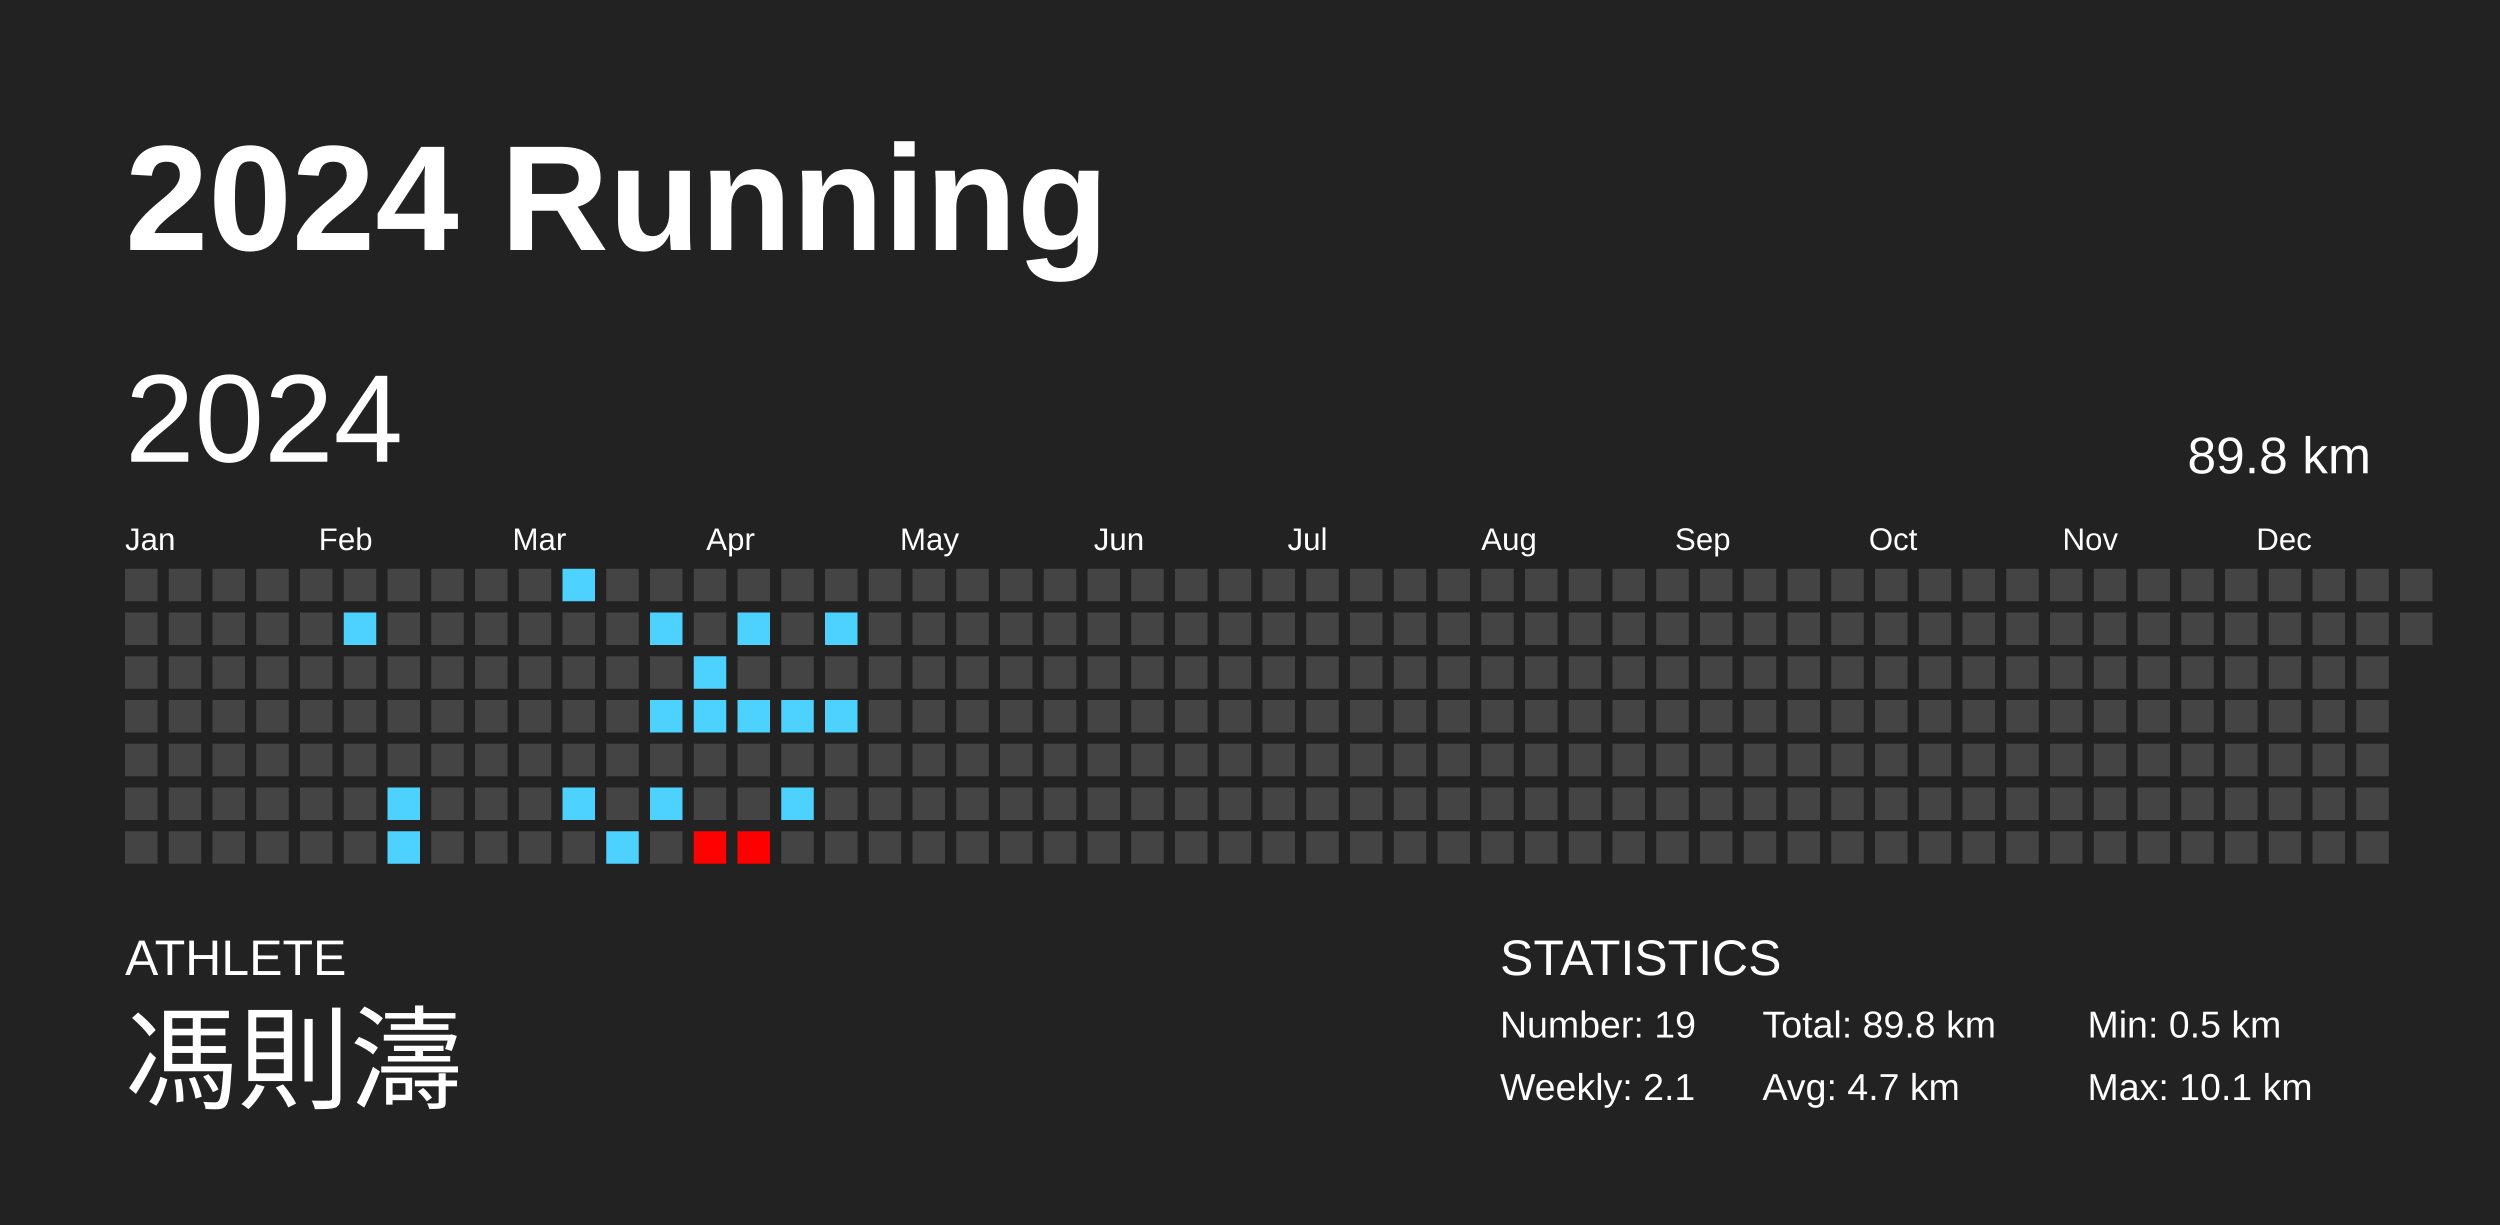
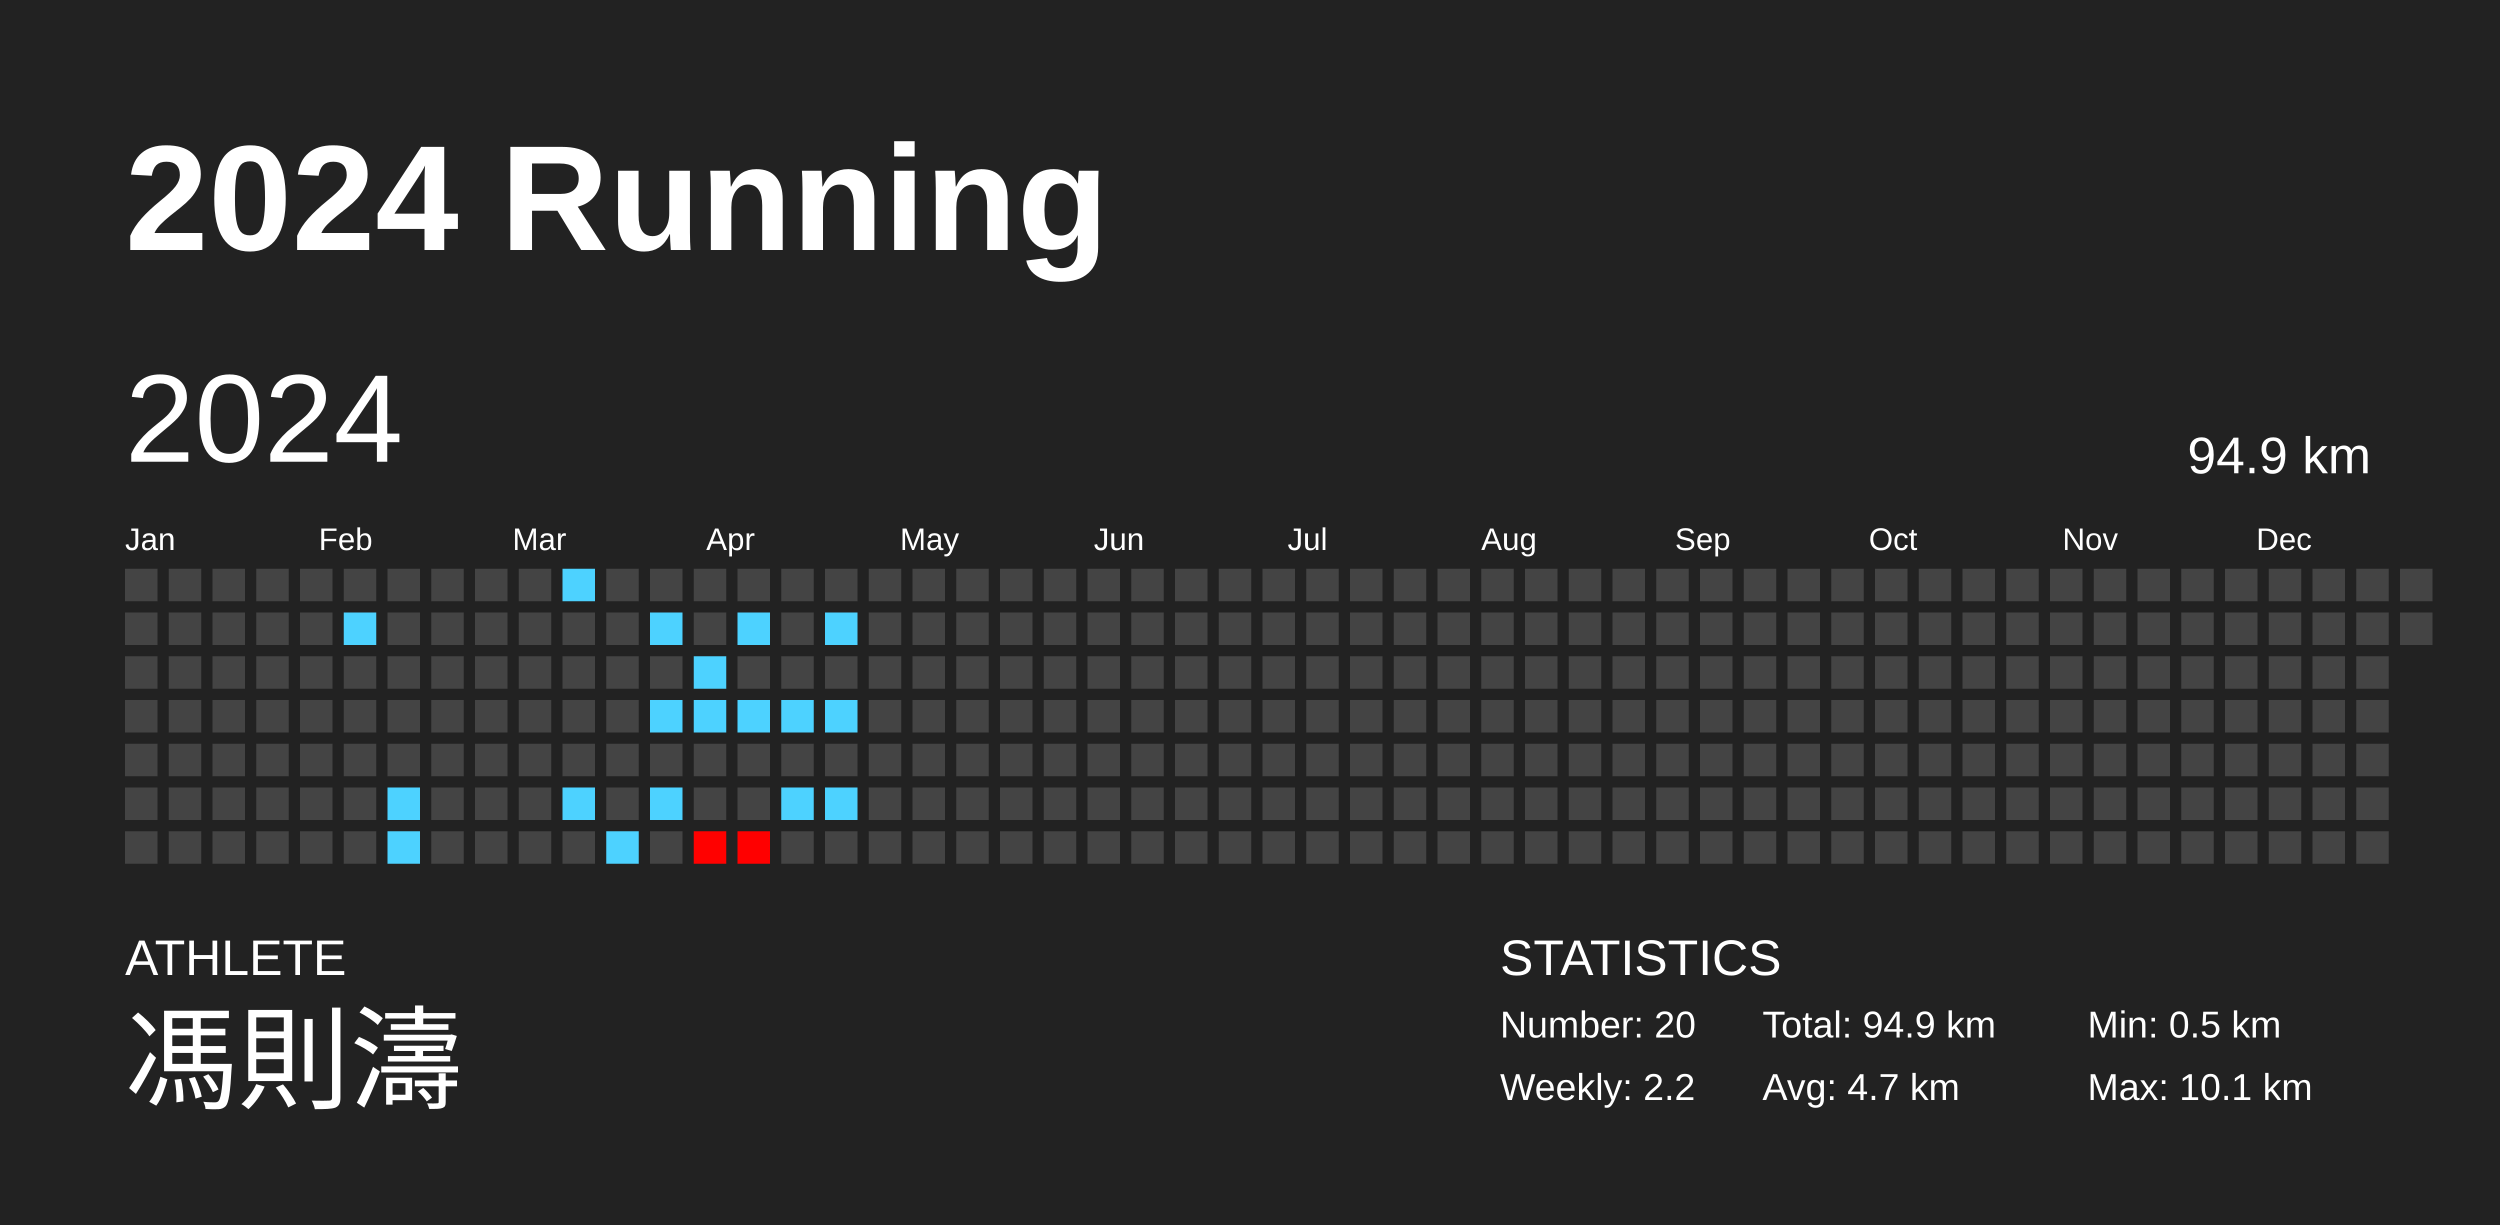
<svg xmlns="http://www.w3.org/2000/svg" baseProfile="full" height="98mm" version="1.1" viewBox="0,0,200,98" width="200mm">
  <defs />
  <rect fill="#222222" height="98" width="200" x="0" y="0" />
  <text fill="#FFFFFF" style="font-size:12px; font-family:Arial; font-weight:bold;" x="10" y="20">2024 Running</text>
  <text fill="#FFFFFF" style="font-size:4px; font-family:Arial" x="10" y="78">ATHLETE</text>
  <text fill="#FFFFFF" style="font-size:9px; font-family:Arial" x="10" y="88">馮則濤</text>
  <text fill="#FFFFFF" style="font-size:4px; font-family:Arial" x="120" y="78">STATISTICS</text>
-   <text fill="#FFFFFF" style="font-size:3px; font-family:Arial" x="120" y="83">Number: 19</text>
-   <text fill="#FFFFFF" style="font-size:3px; font-family:Arial" x="120" y="88">Weekly: 2.1</text>
-   <text fill="#FFFFFF" style="font-size:3px; font-family:Arial" x="141" y="83">Total: 89.8 km</text>
+   <text fill="#FFFFFF" style="font-size:3px; font-family:Arial" x="120" y="83">Number: 20</text>
+   <text fill="#FFFFFF" style="font-size:3px; font-family:Arial" x="120" y="88">Weekly: 2.2</text>
+   <text fill="#FFFFFF" style="font-size:3px; font-family:Arial" x="141" y="83">Total: 94.9 km</text>
  <text fill="#FFFFFF" style="font-size:3px; font-family:Arial" x="141" y="88">Avg: 4.7 km</text>
  <text fill="#FFFFFF" style="font-size:3px; font-family:Arial" x="167" y="83">Min: 0.5 km</text>
  <text fill="#FFFFFF" style="font-size:3px; font-family:Arial" x="167" y="88">Max: 10.1 km</text>
  <text dominant-baseline="hanging" fill="#FFFFFF" style="font-size:10.0px; font-family:Arial;" x="10" y="30">2024</text>
-   <text dominant-baseline="hanging" fill="#FFFFFF" style="font-size:4.125px; font-family:Arial;" x="175" y="35">89.8 km</text>
+   <text dominant-baseline="hanging" fill="#FFFFFF" style="font-size:4.125px; font-family:Arial;" x="175" y="35">94.9 km</text>
  <text fill="#FFFFFF" style="font-size:2.5px; font-family:Arial" x="10.0" y="44">Jan</text>
  <text fill="#FFFFFF" style="font-size:2.5px; font-family:Arial" x="25.5" y="44">Feb</text>
  <text fill="#FFFFFF" style="font-size:2.5px; font-family:Arial" x="41.0" y="44">Mar</text>
  <text fill="#FFFFFF" style="font-size:2.5px; font-family:Arial" x="56.5" y="44">Apr</text>
  <text fill="#FFFFFF" style="font-size:2.5px; font-family:Arial" x="72.0" y="44">May</text>
  <text fill="#FFFFFF" style="font-size:2.5px; font-family:Arial" x="87.5" y="44">Jun</text>
  <text fill="#FFFFFF" style="font-size:2.5px; font-family:Arial" x="103.0" y="44">Jul</text>
  <text fill="#FFFFFF" style="font-size:2.5px; font-family:Arial" x="118.5" y="44">Aug</text>
  <text fill="#FFFFFF" style="font-size:2.5px; font-family:Arial" x="134.0" y="44">Sep</text>
  <text fill="#FFFFFF" style="font-size:2.5px; font-family:Arial" x="149.5" y="44">Oct</text>
  <text fill="#FFFFFF" style="font-size:2.5px; font-family:Arial" x="165.0" y="44">Nov</text>
  <text fill="#FFFFFF" style="font-size:2.5px; font-family:Arial" x="180.5" y="44">Dec</text>
  <rect fill="#444444" height="2.6" width="2.6" x="10.0" y="45.5" />
  <rect fill="#444444" height="2.6" width="2.6" x="10.0" y="49.0" />
  <rect fill="#444444" height="2.6" width="2.6" x="10.0" y="52.5" />
  <rect fill="#444444" height="2.6" width="2.6" x="10.0" y="56.0" />
  <rect fill="#444444" height="2.6" width="2.6" x="10.0" y="59.5" />
  <rect fill="#444444" height="2.6" width="2.6" x="10.0" y="63.0" />
  <rect fill="#444444" height="2.6" width="2.6" x="10.0" y="66.5" />
  <rect fill="#444444" height="2.6" width="2.6" x="13.5" y="45.5" />
  <rect fill="#444444" height="2.6" width="2.6" x="13.5" y="49.0" />
  <rect fill="#444444" height="2.6" width="2.6" x="13.5" y="52.5" />
  <rect fill="#444444" height="2.6" width="2.6" x="13.5" y="56.0" />
  <rect fill="#444444" height="2.6" width="2.6" x="13.5" y="59.5" />
  <rect fill="#444444" height="2.6" width="2.6" x="13.5" y="63.0" />
  <rect fill="#444444" height="2.6" width="2.6" x="13.5" y="66.5" />
  <rect fill="#444444" height="2.6" width="2.6" x="17.0" y="45.5" />
  <rect fill="#444444" height="2.6" width="2.6" x="17.0" y="49.0" />
  <rect fill="#444444" height="2.6" width="2.6" x="17.0" y="52.5" />
  <rect fill="#444444" height="2.6" width="2.6" x="17.0" y="56.0" />
  <rect fill="#444444" height="2.6" width="2.6" x="17.0" y="59.5" />
  <rect fill="#444444" height="2.6" width="2.6" x="17.0" y="63.0" />
  <rect fill="#444444" height="2.6" width="2.6" x="17.0" y="66.5" />
  <rect fill="#444444" height="2.6" width="2.6" x="20.5" y="45.5" />
  <rect fill="#444444" height="2.6" width="2.6" x="20.5" y="49.0" />
  <rect fill="#444444" height="2.6" width="2.6" x="20.5" y="52.5" />
  <rect fill="#444444" height="2.6" width="2.6" x="20.5" y="56.0" />
  <rect fill="#444444" height="2.6" width="2.6" x="20.5" y="59.5" />
  <rect fill="#444444" height="2.6" width="2.6" x="20.5" y="63.0" />
  <rect fill="#444444" height="2.6" width="2.6" x="20.5" y="66.5" />
  <rect fill="#444444" height="2.6" width="2.6" x="24.0" y="45.5" />
  <rect fill="#444444" height="2.6" width="2.6" x="24.0" y="49.0" />
  <rect fill="#444444" height="2.6" width="2.6" x="24.0" y="52.5" />
  <rect fill="#444444" height="2.6" width="2.6" x="24.0" y="56.0" />
  <rect fill="#444444" height="2.6" width="2.6" x="24.0" y="59.5" />
  <rect fill="#444444" height="2.6" width="2.6" x="24.0" y="63.0" />
  <rect fill="#444444" height="2.6" width="2.6" x="24.0" y="66.5" />
  <rect fill="#444444" height="2.6" width="2.6" x="27.5" y="45.5" />
  <rect fill="#4dd2ff" height="2.6" width="2.6" x="27.5" y="49.0" />
  <rect fill="#444444" height="2.6" width="2.6" x="27.5" y="52.5" />
  <rect fill="#444444" height="2.6" width="2.6" x="27.5" y="56.0" />
  <rect fill="#444444" height="2.6" width="2.6" x="27.5" y="59.5" />
  <rect fill="#444444" height="2.6" width="2.6" x="27.5" y="63.0" />
  <rect fill="#444444" height="2.6" width="2.6" x="27.5" y="66.5" />
  <rect fill="#444444" height="2.6" width="2.6" x="31.0" y="45.5" />
  <rect fill="#444444" height="2.6" width="2.6" x="31.0" y="49.0" />
  <rect fill="#444444" height="2.6" width="2.6" x="31.0" y="52.5" />
  <rect fill="#444444" height="2.6" width="2.6" x="31.0" y="56.0" />
  <rect fill="#444444" height="2.6" width="2.6" x="31.0" y="59.5" />
  <rect fill="#4dd2ff" height="2.6" width="2.6" x="31.0" y="63.0" />
  <rect fill="#4dd2ff" height="2.6" width="2.6" x="31.0" y="66.5" />
  <rect fill="#444444" height="2.6" width="2.6" x="34.5" y="45.5" />
  <rect fill="#444444" height="2.6" width="2.6" x="34.5" y="49.0" />
  <rect fill="#444444" height="2.6" width="2.6" x="34.5" y="52.5" />
  <rect fill="#444444" height="2.6" width="2.6" x="34.5" y="56.0" />
  <rect fill="#444444" height="2.6" width="2.6" x="34.5" y="59.5" />
  <rect fill="#444444" height="2.6" width="2.6" x="34.5" y="63.0" />
  <rect fill="#444444" height="2.6" width="2.6" x="34.5" y="66.5" />
  <rect fill="#444444" height="2.6" width="2.6" x="38.0" y="45.5" />
  <rect fill="#444444" height="2.6" width="2.6" x="38.0" y="49.0" />
  <rect fill="#444444" height="2.6" width="2.6" x="38.0" y="52.5" />
  <rect fill="#444444" height="2.6" width="2.6" x="38.0" y="56.0" />
  <rect fill="#444444" height="2.6" width="2.6" x="38.0" y="59.5" />
  <rect fill="#444444" height="2.6" width="2.6" x="38.0" y="63.0" />
  <rect fill="#444444" height="2.6" width="2.6" x="38.0" y="66.5" />
  <rect fill="#444444" height="2.6" width="2.6" x="41.5" y="45.5" />
  <rect fill="#444444" height="2.6" width="2.6" x="41.5" y="49.0" />
  <rect fill="#444444" height="2.6" width="2.6" x="41.5" y="52.5" />
  <rect fill="#444444" height="2.6" width="2.6" x="41.5" y="56.0" />
  <rect fill="#444444" height="2.6" width="2.6" x="41.5" y="59.5" />
  <rect fill="#444444" height="2.6" width="2.6" x="41.5" y="63.0" />
  <rect fill="#444444" height="2.6" width="2.6" x="41.5" y="66.5" />
  <rect fill="#4dd2ff" height="2.6" width="2.6" x="45.0" y="45.5" />
  <rect fill="#444444" height="2.6" width="2.6" x="45.0" y="49.0" />
  <rect fill="#444444" height="2.6" width="2.6" x="45.0" y="52.5" />
  <rect fill="#444444" height="2.6" width="2.6" x="45.0" y="56.0" />
  <rect fill="#444444" height="2.6" width="2.6" x="45.0" y="59.5" />
  <rect fill="#4dd2ff" height="2.6" width="2.6" x="45.0" y="63.0" />
  <rect fill="#444444" height="2.6" width="2.6" x="45.0" y="66.5" />
  <rect fill="#444444" height="2.6" width="2.6" x="48.5" y="45.5" />
  <rect fill="#444444" height="2.6" width="2.6" x="48.5" y="49.0" />
  <rect fill="#444444" height="2.6" width="2.6" x="48.5" y="52.5" />
  <rect fill="#444444" height="2.6" width="2.6" x="48.5" y="56.0" />
  <rect fill="#444444" height="2.6" width="2.6" x="48.5" y="59.5" />
  <rect fill="#444444" height="2.6" width="2.6" x="48.5" y="63.0" />
  <rect fill="#4dd2ff" height="2.6" width="2.6" x="48.5" y="66.5" />
  <rect fill="#444444" height="2.6" width="2.6" x="52.0" y="45.5" />
  <rect fill="#4dd2ff" height="2.6" width="2.6" x="52.0" y="49.0" />
  <rect fill="#444444" height="2.6" width="2.6" x="52.0" y="52.5" />
  <rect fill="#4dd2ff" height="2.6" width="2.6" x="52.0" y="56.0" />
  <rect fill="#444444" height="2.6" width="2.6" x="52.0" y="59.5" />
  <rect fill="#4dd2ff" height="2.6" width="2.6" x="52.0" y="63.0" />
  <rect fill="#444444" height="2.6" width="2.6" x="52.0" y="66.5" />
  <rect fill="#444444" height="2.6" width="2.6" x="55.5" y="45.5" />
  <rect fill="#444444" height="2.6" width="2.6" x="55.5" y="49.0" />
  <rect fill="#4dd2ff" height="2.6" width="2.6" x="55.5" y="52.5" />
  <rect fill="#4dd2ff" height="2.6" width="2.6" x="55.5" y="56.0" />
  <rect fill="#444444" height="2.6" width="2.6" x="55.5" y="59.5" />
  <rect fill="#444444" height="2.6" width="2.6" x="55.5" y="63.0" />
  <rect fill="#ff0100" height="2.6" width="2.6" x="55.5" y="66.5" />
  <rect fill="#444444" height="2.6" width="2.6" x="59.0" y="45.5" />
  <rect fill="#4dd2ff" height="2.6" width="2.6" x="59.0" y="49.0" />
  <rect fill="#444444" height="2.6" width="2.6" x="59.0" y="52.5" />
  <rect fill="#4dd2ff" height="2.6" width="2.6" x="59.0" y="56.0" />
  <rect fill="#444444" height="2.6" width="2.6" x="59.0" y="59.5" />
  <rect fill="#444444" height="2.6" width="2.6" x="59.0" y="63.0" />
  <rect fill="#ff0000" height="2.6" width="2.6" x="59.0" y="66.5" />
  <rect fill="#444444" height="2.6" width="2.6" x="62.5" y="45.5" />
  <rect fill="#444444" height="2.6" width="2.6" x="62.5" y="49.0" />
  <rect fill="#444444" height="2.6" width="2.6" x="62.5" y="52.5" />
  <rect fill="#4dd2ff" height="2.6" width="2.6" x="62.5" y="56.0" />
  <rect fill="#444444" height="2.6" width="2.6" x="62.5" y="59.5" />
  <rect fill="#4dd2ff" height="2.6" width="2.6" x="62.5" y="63.0" />
  <rect fill="#444444" height="2.6" width="2.6" x="62.5" y="66.5" />
  <rect fill="#444444" height="2.6" width="2.6" x="66.0" y="45.5" />
  <rect fill="#4dd2ff" height="2.6" width="2.6" x="66.0" y="49.0" />
  <rect fill="#444444" height="2.6" width="2.6" x="66.0" y="52.5" />
  <rect fill="#4dd2ff" height="2.6" width="2.6" x="66.0" y="56.0" />
  <rect fill="#444444" height="2.6" width="2.6" x="66.0" y="59.5" />
-   <rect fill="#444444" height="2.6" width="2.6" x="66.0" y="63.0" />
+   <rect fill="#4dd2ff" height="2.6" width="2.6" x="66.0" y="63.0" />
  <rect fill="#444444" height="2.6" width="2.6" x="66.0" y="66.5" />
  <rect fill="#444444" height="2.6" width="2.6" x="69.5" y="45.5" />
  <rect fill="#444444" height="2.6" width="2.6" x="69.5" y="49.0" />
  <rect fill="#444444" height="2.6" width="2.6" x="69.5" y="52.5" />
  <rect fill="#444444" height="2.6" width="2.6" x="69.5" y="56.0" />
  <rect fill="#444444" height="2.6" width="2.6" x="69.5" y="59.5" />
  <rect fill="#444444" height="2.6" width="2.6" x="69.5" y="63.0" />
  <rect fill="#444444" height="2.6" width="2.6" x="69.5" y="66.5" />
  <rect fill="#444444" height="2.6" width="2.6" x="73.0" y="45.5" />
  <rect fill="#444444" height="2.6" width="2.6" x="73.0" y="49.0" />
  <rect fill="#444444" height="2.6" width="2.6" x="73.0" y="52.5" />
  <rect fill="#444444" height="2.6" width="2.6" x="73.0" y="56.0" />
  <rect fill="#444444" height="2.6" width="2.6" x="73.0" y="59.5" />
  <rect fill="#444444" height="2.6" width="2.6" x="73.0" y="63.0" />
  <rect fill="#444444" height="2.6" width="2.6" x="73.0" y="66.5" />
  <rect fill="#444444" height="2.6" width="2.6" x="76.5" y="45.5" />
  <rect fill="#444444" height="2.6" width="2.6" x="76.5" y="49.0" />
  <rect fill="#444444" height="2.6" width="2.6" x="76.5" y="52.5" />
  <rect fill="#444444" height="2.6" width="2.6" x="76.5" y="56.0" />
  <rect fill="#444444" height="2.6" width="2.6" x="76.5" y="59.5" />
  <rect fill="#444444" height="2.6" width="2.6" x="76.5" y="63.0" />
  <rect fill="#444444" height="2.6" width="2.6" x="76.5" y="66.5" />
  <rect fill="#444444" height="2.6" width="2.6" x="80.0" y="45.5" />
  <rect fill="#444444" height="2.6" width="2.6" x="80.0" y="49.0" />
  <rect fill="#444444" height="2.6" width="2.6" x="80.0" y="52.5" />
  <rect fill="#444444" height="2.6" width="2.6" x="80.0" y="56.0" />
  <rect fill="#444444" height="2.6" width="2.6" x="80.0" y="59.5" />
  <rect fill="#444444" height="2.6" width="2.6" x="80.0" y="63.0" />
  <rect fill="#444444" height="2.6" width="2.6" x="80.0" y="66.5" />
  <rect fill="#444444" height="2.6" width="2.6" x="83.5" y="45.5" />
  <rect fill="#444444" height="2.6" width="2.6" x="83.5" y="49.0" />
  <rect fill="#444444" height="2.6" width="2.6" x="83.5" y="52.5" />
  <rect fill="#444444" height="2.6" width="2.6" x="83.5" y="56.0" />
  <rect fill="#444444" height="2.6" width="2.6" x="83.5" y="59.5" />
  <rect fill="#444444" height="2.6" width="2.6" x="83.5" y="63.0" />
  <rect fill="#444444" height="2.6" width="2.6" x="83.5" y="66.5" />
  <rect fill="#444444" height="2.6" width="2.6" x="87.0" y="45.5" />
  <rect fill="#444444" height="2.6" width="2.6" x="87.0" y="49.0" />
  <rect fill="#444444" height="2.6" width="2.6" x="87.0" y="52.5" />
  <rect fill="#444444" height="2.6" width="2.6" x="87.0" y="56.0" />
  <rect fill="#444444" height="2.6" width="2.6" x="87.0" y="59.5" />
  <rect fill="#444444" height="2.6" width="2.6" x="87.0" y="63.0" />
  <rect fill="#444444" height="2.6" width="2.6" x="87.0" y="66.5" />
  <rect fill="#444444" height="2.6" width="2.6" x="90.5" y="45.5" />
  <rect fill="#444444" height="2.6" width="2.6" x="90.5" y="49.0" />
  <rect fill="#444444" height="2.6" width="2.6" x="90.5" y="52.5" />
  <rect fill="#444444" height="2.6" width="2.6" x="90.5" y="56.0" />
  <rect fill="#444444" height="2.6" width="2.6" x="90.5" y="59.5" />
  <rect fill="#444444" height="2.6" width="2.6" x="90.5" y="63.0" />
  <rect fill="#444444" height="2.6" width="2.6" x="90.5" y="66.5" />
  <rect fill="#444444" height="2.6" width="2.6" x="94.0" y="45.5" />
  <rect fill="#444444" height="2.6" width="2.6" x="94.0" y="49.0" />
  <rect fill="#444444" height="2.6" width="2.6" x="94.0" y="52.5" />
  <rect fill="#444444" height="2.6" width="2.6" x="94.0" y="56.0" />
  <rect fill="#444444" height="2.6" width="2.6" x="94.0" y="59.5" />
  <rect fill="#444444" height="2.6" width="2.6" x="94.0" y="63.0" />
  <rect fill="#444444" height="2.6" width="2.6" x="94.0" y="66.5" />
  <rect fill="#444444" height="2.6" width="2.6" x="97.5" y="45.5" />
  <rect fill="#444444" height="2.6" width="2.6" x="97.5" y="49.0" />
  <rect fill="#444444" height="2.6" width="2.6" x="97.5" y="52.5" />
  <rect fill="#444444" height="2.6" width="2.6" x="97.5" y="56.0" />
  <rect fill="#444444" height="2.6" width="2.6" x="97.5" y="59.5" />
  <rect fill="#444444" height="2.6" width="2.6" x="97.5" y="63.0" />
  <rect fill="#444444" height="2.6" width="2.6" x="97.5" y="66.5" />
  <rect fill="#444444" height="2.6" width="2.6" x="101.0" y="45.5" />
  <rect fill="#444444" height="2.6" width="2.6" x="101.0" y="49.0" />
  <rect fill="#444444" height="2.6" width="2.6" x="101.0" y="52.5" />
  <rect fill="#444444" height="2.6" width="2.6" x="101.0" y="56.0" />
  <rect fill="#444444" height="2.6" width="2.6" x="101.0" y="59.5" />
  <rect fill="#444444" height="2.6" width="2.6" x="101.0" y="63.0" />
  <rect fill="#444444" height="2.6" width="2.6" x="101.0" y="66.5" />
  <rect fill="#444444" height="2.6" width="2.6" x="104.5" y="45.5" />
  <rect fill="#444444" height="2.6" width="2.6" x="104.5" y="49.0" />
  <rect fill="#444444" height="2.6" width="2.6" x="104.5" y="52.5" />
  <rect fill="#444444" height="2.6" width="2.6" x="104.5" y="56.0" />
  <rect fill="#444444" height="2.6" width="2.6" x="104.5" y="59.5" />
  <rect fill="#444444" height="2.6" width="2.6" x="104.5" y="63.0" />
  <rect fill="#444444" height="2.6" width="2.6" x="104.5" y="66.5" />
  <rect fill="#444444" height="2.6" width="2.6" x="108.0" y="45.5" />
  <rect fill="#444444" height="2.6" width="2.6" x="108.0" y="49.0" />
  <rect fill="#444444" height="2.6" width="2.6" x="108.0" y="52.5" />
  <rect fill="#444444" height="2.6" width="2.6" x="108.0" y="56.0" />
  <rect fill="#444444" height="2.6" width="2.6" x="108.0" y="59.5" />
  <rect fill="#444444" height="2.6" width="2.6" x="108.0" y="63.0" />
  <rect fill="#444444" height="2.6" width="2.6" x="108.0" y="66.5" />
  <rect fill="#444444" height="2.6" width="2.6" x="111.5" y="45.5" />
  <rect fill="#444444" height="2.6" width="2.6" x="111.5" y="49.0" />
  <rect fill="#444444" height="2.6" width="2.6" x="111.5" y="52.5" />
  <rect fill="#444444" height="2.6" width="2.6" x="111.5" y="56.0" />
  <rect fill="#444444" height="2.6" width="2.6" x="111.5" y="59.5" />
  <rect fill="#444444" height="2.6" width="2.6" x="111.5" y="63.0" />
  <rect fill="#444444" height="2.6" width="2.6" x="111.5" y="66.5" />
  <rect fill="#444444" height="2.6" width="2.6" x="115.0" y="45.5" />
  <rect fill="#444444" height="2.6" width="2.6" x="115.0" y="49.0" />
  <rect fill="#444444" height="2.6" width="2.6" x="115.0" y="52.5" />
  <rect fill="#444444" height="2.6" width="2.6" x="115.0" y="56.0" />
  <rect fill="#444444" height="2.6" width="2.6" x="115.0" y="59.5" />
  <rect fill="#444444" height="2.6" width="2.6" x="115.0" y="63.0" />
  <rect fill="#444444" height="2.6" width="2.6" x="115.0" y="66.5" />
  <rect fill="#444444" height="2.6" width="2.6" x="118.5" y="45.5" />
  <rect fill="#444444" height="2.6" width="2.6" x="118.5" y="49.0" />
  <rect fill="#444444" height="2.6" width="2.6" x="118.5" y="52.5" />
  <rect fill="#444444" height="2.6" width="2.6" x="118.5" y="56.0" />
  <rect fill="#444444" height="2.6" width="2.6" x="118.5" y="59.5" />
  <rect fill="#444444" height="2.6" width="2.6" x="118.5" y="63.0" />
  <rect fill="#444444" height="2.6" width="2.6" x="118.5" y="66.5" />
  <rect fill="#444444" height="2.6" width="2.6" x="122.0" y="45.5" />
  <rect fill="#444444" height="2.6" width="2.6" x="122.0" y="49.0" />
  <rect fill="#444444" height="2.6" width="2.6" x="122.0" y="52.5" />
  <rect fill="#444444" height="2.6" width="2.6" x="122.0" y="56.0" />
  <rect fill="#444444" height="2.6" width="2.6" x="122.0" y="59.5" />
  <rect fill="#444444" height="2.6" width="2.6" x="122.0" y="63.0" />
  <rect fill="#444444" height="2.6" width="2.6" x="122.0" y="66.5" />
  <rect fill="#444444" height="2.6" width="2.6" x="125.5" y="45.5" />
  <rect fill="#444444" height="2.6" width="2.6" x="125.5" y="49.0" />
  <rect fill="#444444" height="2.6" width="2.6" x="125.5" y="52.5" />
  <rect fill="#444444" height="2.6" width="2.6" x="125.5" y="56.0" />
  <rect fill="#444444" height="2.6" width="2.6" x="125.5" y="59.5" />
  <rect fill="#444444" height="2.6" width="2.6" x="125.5" y="63.0" />
  <rect fill="#444444" height="2.6" width="2.6" x="125.5" y="66.5" />
  <rect fill="#444444" height="2.6" width="2.6" x="129.0" y="45.5" />
  <rect fill="#444444" height="2.6" width="2.6" x="129.0" y="49.0" />
  <rect fill="#444444" height="2.6" width="2.6" x="129.0" y="52.5" />
  <rect fill="#444444" height="2.6" width="2.6" x="129.0" y="56.0" />
  <rect fill="#444444" height="2.6" width="2.6" x="129.0" y="59.5" />
  <rect fill="#444444" height="2.6" width="2.6" x="129.0" y="63.0" />
  <rect fill="#444444" height="2.6" width="2.6" x="129.0" y="66.5" />
  <rect fill="#444444" height="2.6" width="2.6" x="132.5" y="45.5" />
  <rect fill="#444444" height="2.6" width="2.6" x="132.5" y="49.0" />
  <rect fill="#444444" height="2.6" width="2.6" x="132.5" y="52.5" />
  <rect fill="#444444" height="2.6" width="2.6" x="132.5" y="56.0" />
  <rect fill="#444444" height="2.6" width="2.6" x="132.5" y="59.5" />
  <rect fill="#444444" height="2.6" width="2.6" x="132.5" y="63.0" />
  <rect fill="#444444" height="2.6" width="2.6" x="132.5" y="66.5" />
  <rect fill="#444444" height="2.6" width="2.6" x="136.0" y="45.5" />
  <rect fill="#444444" height="2.6" width="2.6" x="136.0" y="49.0" />
  <rect fill="#444444" height="2.6" width="2.6" x="136.0" y="52.5" />
  <rect fill="#444444" height="2.6" width="2.6" x="136.0" y="56.0" />
  <rect fill="#444444" height="2.6" width="2.6" x="136.0" y="59.5" />
  <rect fill="#444444" height="2.6" width="2.6" x="136.0" y="63.0" />
  <rect fill="#444444" height="2.6" width="2.6" x="136.0" y="66.5" />
  <rect fill="#444444" height="2.6" width="2.6" x="139.5" y="45.5" />
  <rect fill="#444444" height="2.6" width="2.6" x="139.5" y="49.0" />
  <rect fill="#444444" height="2.6" width="2.6" x="139.5" y="52.5" />
  <rect fill="#444444" height="2.6" width="2.6" x="139.5" y="56.0" />
  <rect fill="#444444" height="2.6" width="2.6" x="139.5" y="59.5" />
  <rect fill="#444444" height="2.6" width="2.6" x="139.5" y="63.0" />
  <rect fill="#444444" height="2.6" width="2.6" x="139.5" y="66.5" />
  <rect fill="#444444" height="2.6" width="2.6" x="143.0" y="45.5" />
  <rect fill="#444444" height="2.6" width="2.6" x="143.0" y="49.0" />
  <rect fill="#444444" height="2.6" width="2.6" x="143.0" y="52.5" />
  <rect fill="#444444" height="2.6" width="2.6" x="143.0" y="56.0" />
  <rect fill="#444444" height="2.6" width="2.6" x="143.0" y="59.5" />
  <rect fill="#444444" height="2.6" width="2.6" x="143.0" y="63.0" />
  <rect fill="#444444" height="2.6" width="2.6" x="143.0" y="66.5" />
  <rect fill="#444444" height="2.6" width="2.6" x="146.5" y="45.5" />
  <rect fill="#444444" height="2.6" width="2.6" x="146.5" y="49.0" />
  <rect fill="#444444" height="2.6" width="2.6" x="146.5" y="52.5" />
  <rect fill="#444444" height="2.6" width="2.6" x="146.5" y="56.0" />
  <rect fill="#444444" height="2.6" width="2.6" x="146.5" y="59.5" />
  <rect fill="#444444" height="2.6" width="2.6" x="146.5" y="63.0" />
  <rect fill="#444444" height="2.6" width="2.6" x="146.5" y="66.5" />
  <rect fill="#444444" height="2.6" width="2.6" x="150.0" y="45.5" />
  <rect fill="#444444" height="2.6" width="2.6" x="150.0" y="49.0" />
  <rect fill="#444444" height="2.6" width="2.6" x="150.0" y="52.5" />
  <rect fill="#444444" height="2.6" width="2.6" x="150.0" y="56.0" />
  <rect fill="#444444" height="2.6" width="2.6" x="150.0" y="59.5" />
  <rect fill="#444444" height="2.6" width="2.6" x="150.0" y="63.0" />
  <rect fill="#444444" height="2.6" width="2.6" x="150.0" y="66.5" />
  <rect fill="#444444" height="2.6" width="2.6" x="153.5" y="45.5" />
  <rect fill="#444444" height="2.6" width="2.6" x="153.5" y="49.0" />
  <rect fill="#444444" height="2.6" width="2.6" x="153.5" y="52.5" />
  <rect fill="#444444" height="2.6" width="2.6" x="153.5" y="56.0" />
  <rect fill="#444444" height="2.6" width="2.6" x="153.5" y="59.5" />
  <rect fill="#444444" height="2.6" width="2.6" x="153.5" y="63.0" />
  <rect fill="#444444" height="2.6" width="2.6" x="153.5" y="66.5" />
  <rect fill="#444444" height="2.6" width="2.6" x="157.0" y="45.5" />
  <rect fill="#444444" height="2.6" width="2.6" x="157.0" y="49.0" />
  <rect fill="#444444" height="2.6" width="2.6" x="157.0" y="52.5" />
  <rect fill="#444444" height="2.6" width="2.6" x="157.0" y="56.0" />
  <rect fill="#444444" height="2.6" width="2.6" x="157.0" y="59.5" />
  <rect fill="#444444" height="2.6" width="2.6" x="157.0" y="63.0" />
  <rect fill="#444444" height="2.6" width="2.6" x="157.0" y="66.5" />
  <rect fill="#444444" height="2.6" width="2.6" x="160.5" y="45.5" />
  <rect fill="#444444" height="2.6" width="2.6" x="160.5" y="49.0" />
  <rect fill="#444444" height="2.6" width="2.6" x="160.5" y="52.5" />
  <rect fill="#444444" height="2.6" width="2.6" x="160.5" y="56.0" />
  <rect fill="#444444" height="2.6" width="2.6" x="160.5" y="59.5" />
  <rect fill="#444444" height="2.6" width="2.6" x="160.5" y="63.0" />
  <rect fill="#444444" height="2.6" width="2.6" x="160.5" y="66.5" />
  <rect fill="#444444" height="2.6" width="2.6" x="164.0" y="45.5" />
  <rect fill="#444444" height="2.6" width="2.6" x="164.0" y="49.0" />
  <rect fill="#444444" height="2.6" width="2.6" x="164.0" y="52.5" />
  <rect fill="#444444" height="2.6" width="2.6" x="164.0" y="56.0" />
  <rect fill="#444444" height="2.6" width="2.6" x="164.0" y="59.5" />
  <rect fill="#444444" height="2.6" width="2.6" x="164.0" y="63.0" />
  <rect fill="#444444" height="2.6" width="2.6" x="164.0" y="66.5" />
  <rect fill="#444444" height="2.6" width="2.6" x="167.5" y="45.5" />
  <rect fill="#444444" height="2.6" width="2.6" x="167.5" y="49.0" />
  <rect fill="#444444" height="2.6" width="2.6" x="167.5" y="52.5" />
  <rect fill="#444444" height="2.6" width="2.6" x="167.5" y="56.0" />
  <rect fill="#444444" height="2.6" width="2.6" x="167.5" y="59.5" />
  <rect fill="#444444" height="2.6" width="2.6" x="167.5" y="63.0" />
  <rect fill="#444444" height="2.6" width="2.6" x="167.5" y="66.5" />
  <rect fill="#444444" height="2.6" width="2.6" x="171.0" y="45.5" />
  <rect fill="#444444" height="2.6" width="2.6" x="171.0" y="49.0" />
  <rect fill="#444444" height="2.6" width="2.6" x="171.0" y="52.5" />
  <rect fill="#444444" height="2.6" width="2.6" x="171.0" y="56.0" />
  <rect fill="#444444" height="2.6" width="2.6" x="171.0" y="59.5" />
  <rect fill="#444444" height="2.6" width="2.6" x="171.0" y="63.0" />
  <rect fill="#444444" height="2.6" width="2.6" x="171.0" y="66.5" />
  <rect fill="#444444" height="2.6" width="2.6" x="174.5" y="45.5" />
  <rect fill="#444444" height="2.6" width="2.6" x="174.5" y="49.0" />
  <rect fill="#444444" height="2.6" width="2.6" x="174.5" y="52.5" />
  <rect fill="#444444" height="2.6" width="2.6" x="174.5" y="56.0" />
  <rect fill="#444444" height="2.6" width="2.6" x="174.5" y="59.5" />
  <rect fill="#444444" height="2.6" width="2.6" x="174.5" y="63.0" />
  <rect fill="#444444" height="2.6" width="2.6" x="174.5" y="66.5" />
  <rect fill="#444444" height="2.6" width="2.6" x="178.0" y="45.5" />
  <rect fill="#444444" height="2.6" width="2.6" x="178.0" y="49.0" />
  <rect fill="#444444" height="2.6" width="2.6" x="178.0" y="52.5" />
  <rect fill="#444444" height="2.6" width="2.6" x="178.0" y="56.0" />
  <rect fill="#444444" height="2.6" width="2.6" x="178.0" y="59.5" />
  <rect fill="#444444" height="2.6" width="2.6" x="178.0" y="63.0" />
  <rect fill="#444444" height="2.6" width="2.6" x="178.0" y="66.5" />
  <rect fill="#444444" height="2.6" width="2.6" x="181.5" y="45.5" />
  <rect fill="#444444" height="2.6" width="2.6" x="181.5" y="49.0" />
  <rect fill="#444444" height="2.6" width="2.6" x="181.5" y="52.5" />
  <rect fill="#444444" height="2.6" width="2.6" x="181.5" y="56.0" />
  <rect fill="#444444" height="2.6" width="2.6" x="181.5" y="59.5" />
  <rect fill="#444444" height="2.6" width="2.6" x="181.5" y="63.0" />
  <rect fill="#444444" height="2.6" width="2.6" x="181.5" y="66.5" />
  <rect fill="#444444" height="2.6" width="2.6" x="185.0" y="45.5" />
  <rect fill="#444444" height="2.6" width="2.6" x="185.0" y="49.0" />
  <rect fill="#444444" height="2.6" width="2.6" x="185.0" y="52.5" />
  <rect fill="#444444" height="2.6" width="2.6" x="185.0" y="56.0" />
  <rect fill="#444444" height="2.6" width="2.6" x="185.0" y="59.5" />
  <rect fill="#444444" height="2.6" width="2.6" x="185.0" y="63.0" />
  <rect fill="#444444" height="2.6" width="2.6" x="185.0" y="66.5" />
  <rect fill="#444444" height="2.6" width="2.6" x="188.5" y="45.5" />
  <rect fill="#444444" height="2.6" width="2.6" x="188.5" y="49.0" />
  <rect fill="#444444" height="2.6" width="2.6" x="188.5" y="52.5" />
  <rect fill="#444444" height="2.6" width="2.6" x="188.5" y="56.0" />
  <rect fill="#444444" height="2.6" width="2.6" x="188.5" y="59.5" />
  <rect fill="#444444" height="2.6" width="2.6" x="188.5" y="63.0" />
  <rect fill="#444444" height="2.6" width="2.6" x="188.5" y="66.5" />
  <rect fill="#444444" height="2.6" width="2.6" x="192.0" y="45.5" />
  <rect fill="#444444" height="2.6" width="2.6" x="192.0" y="49.0" />
</svg>
